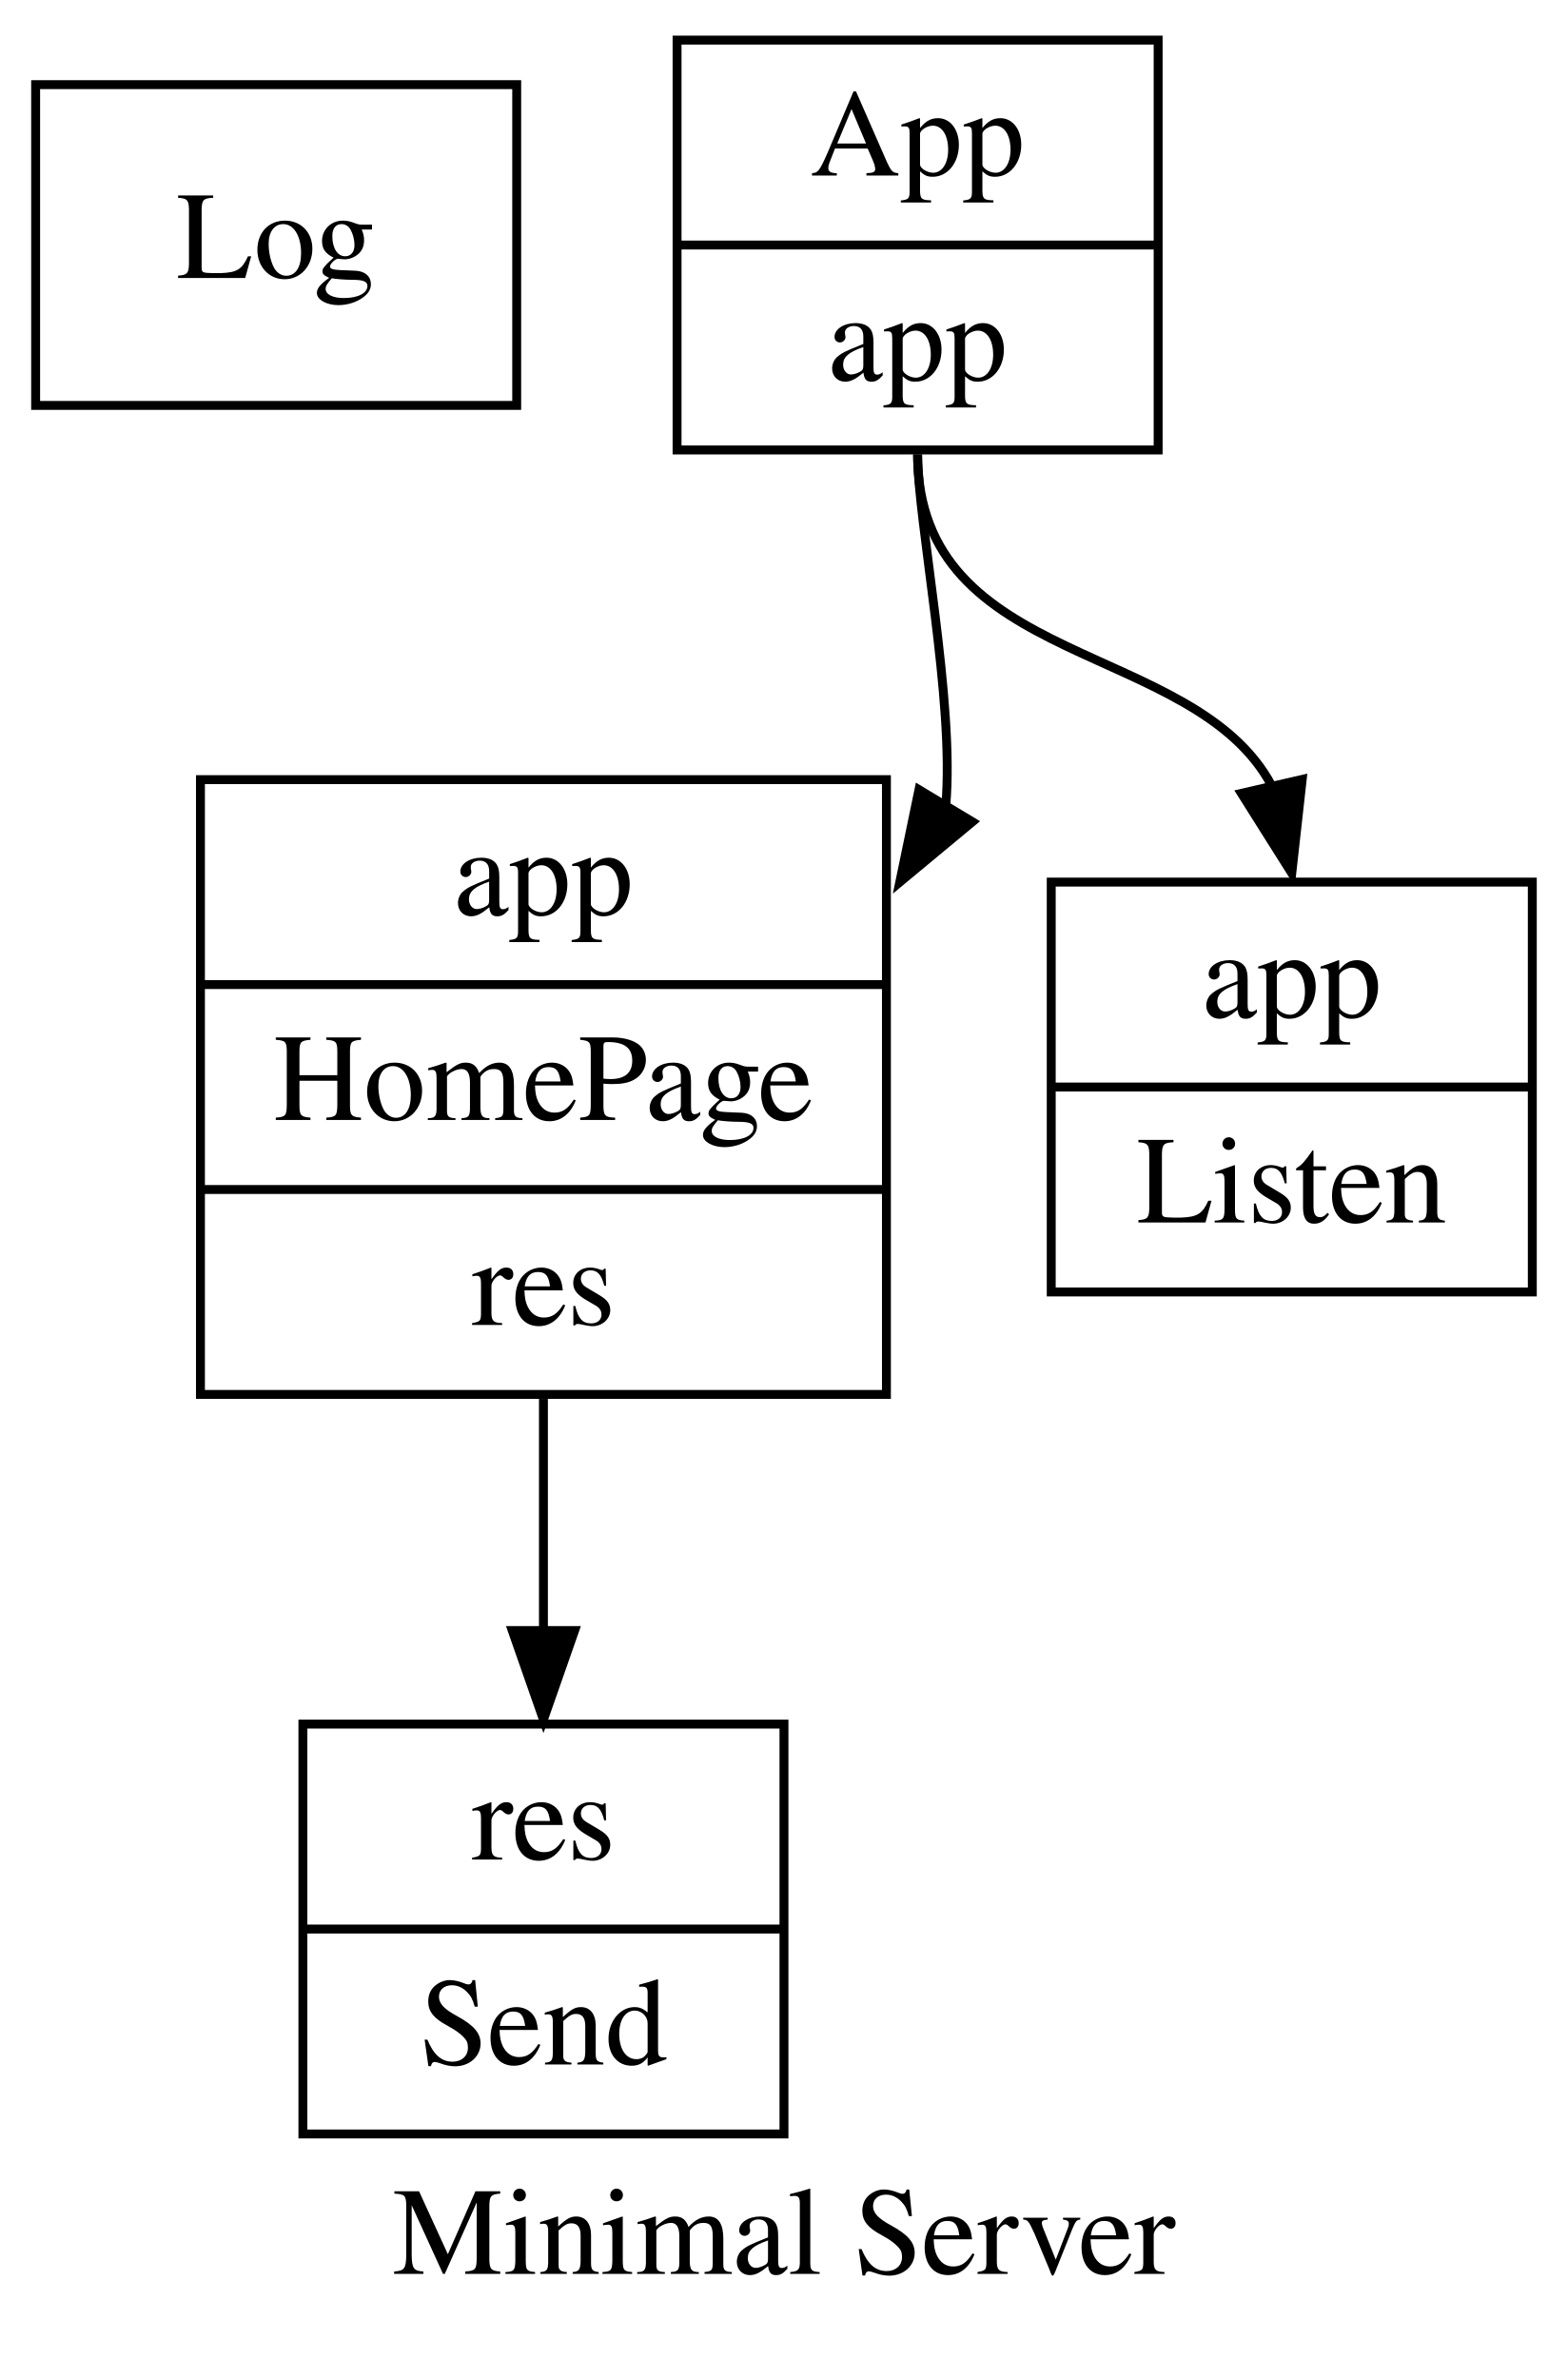
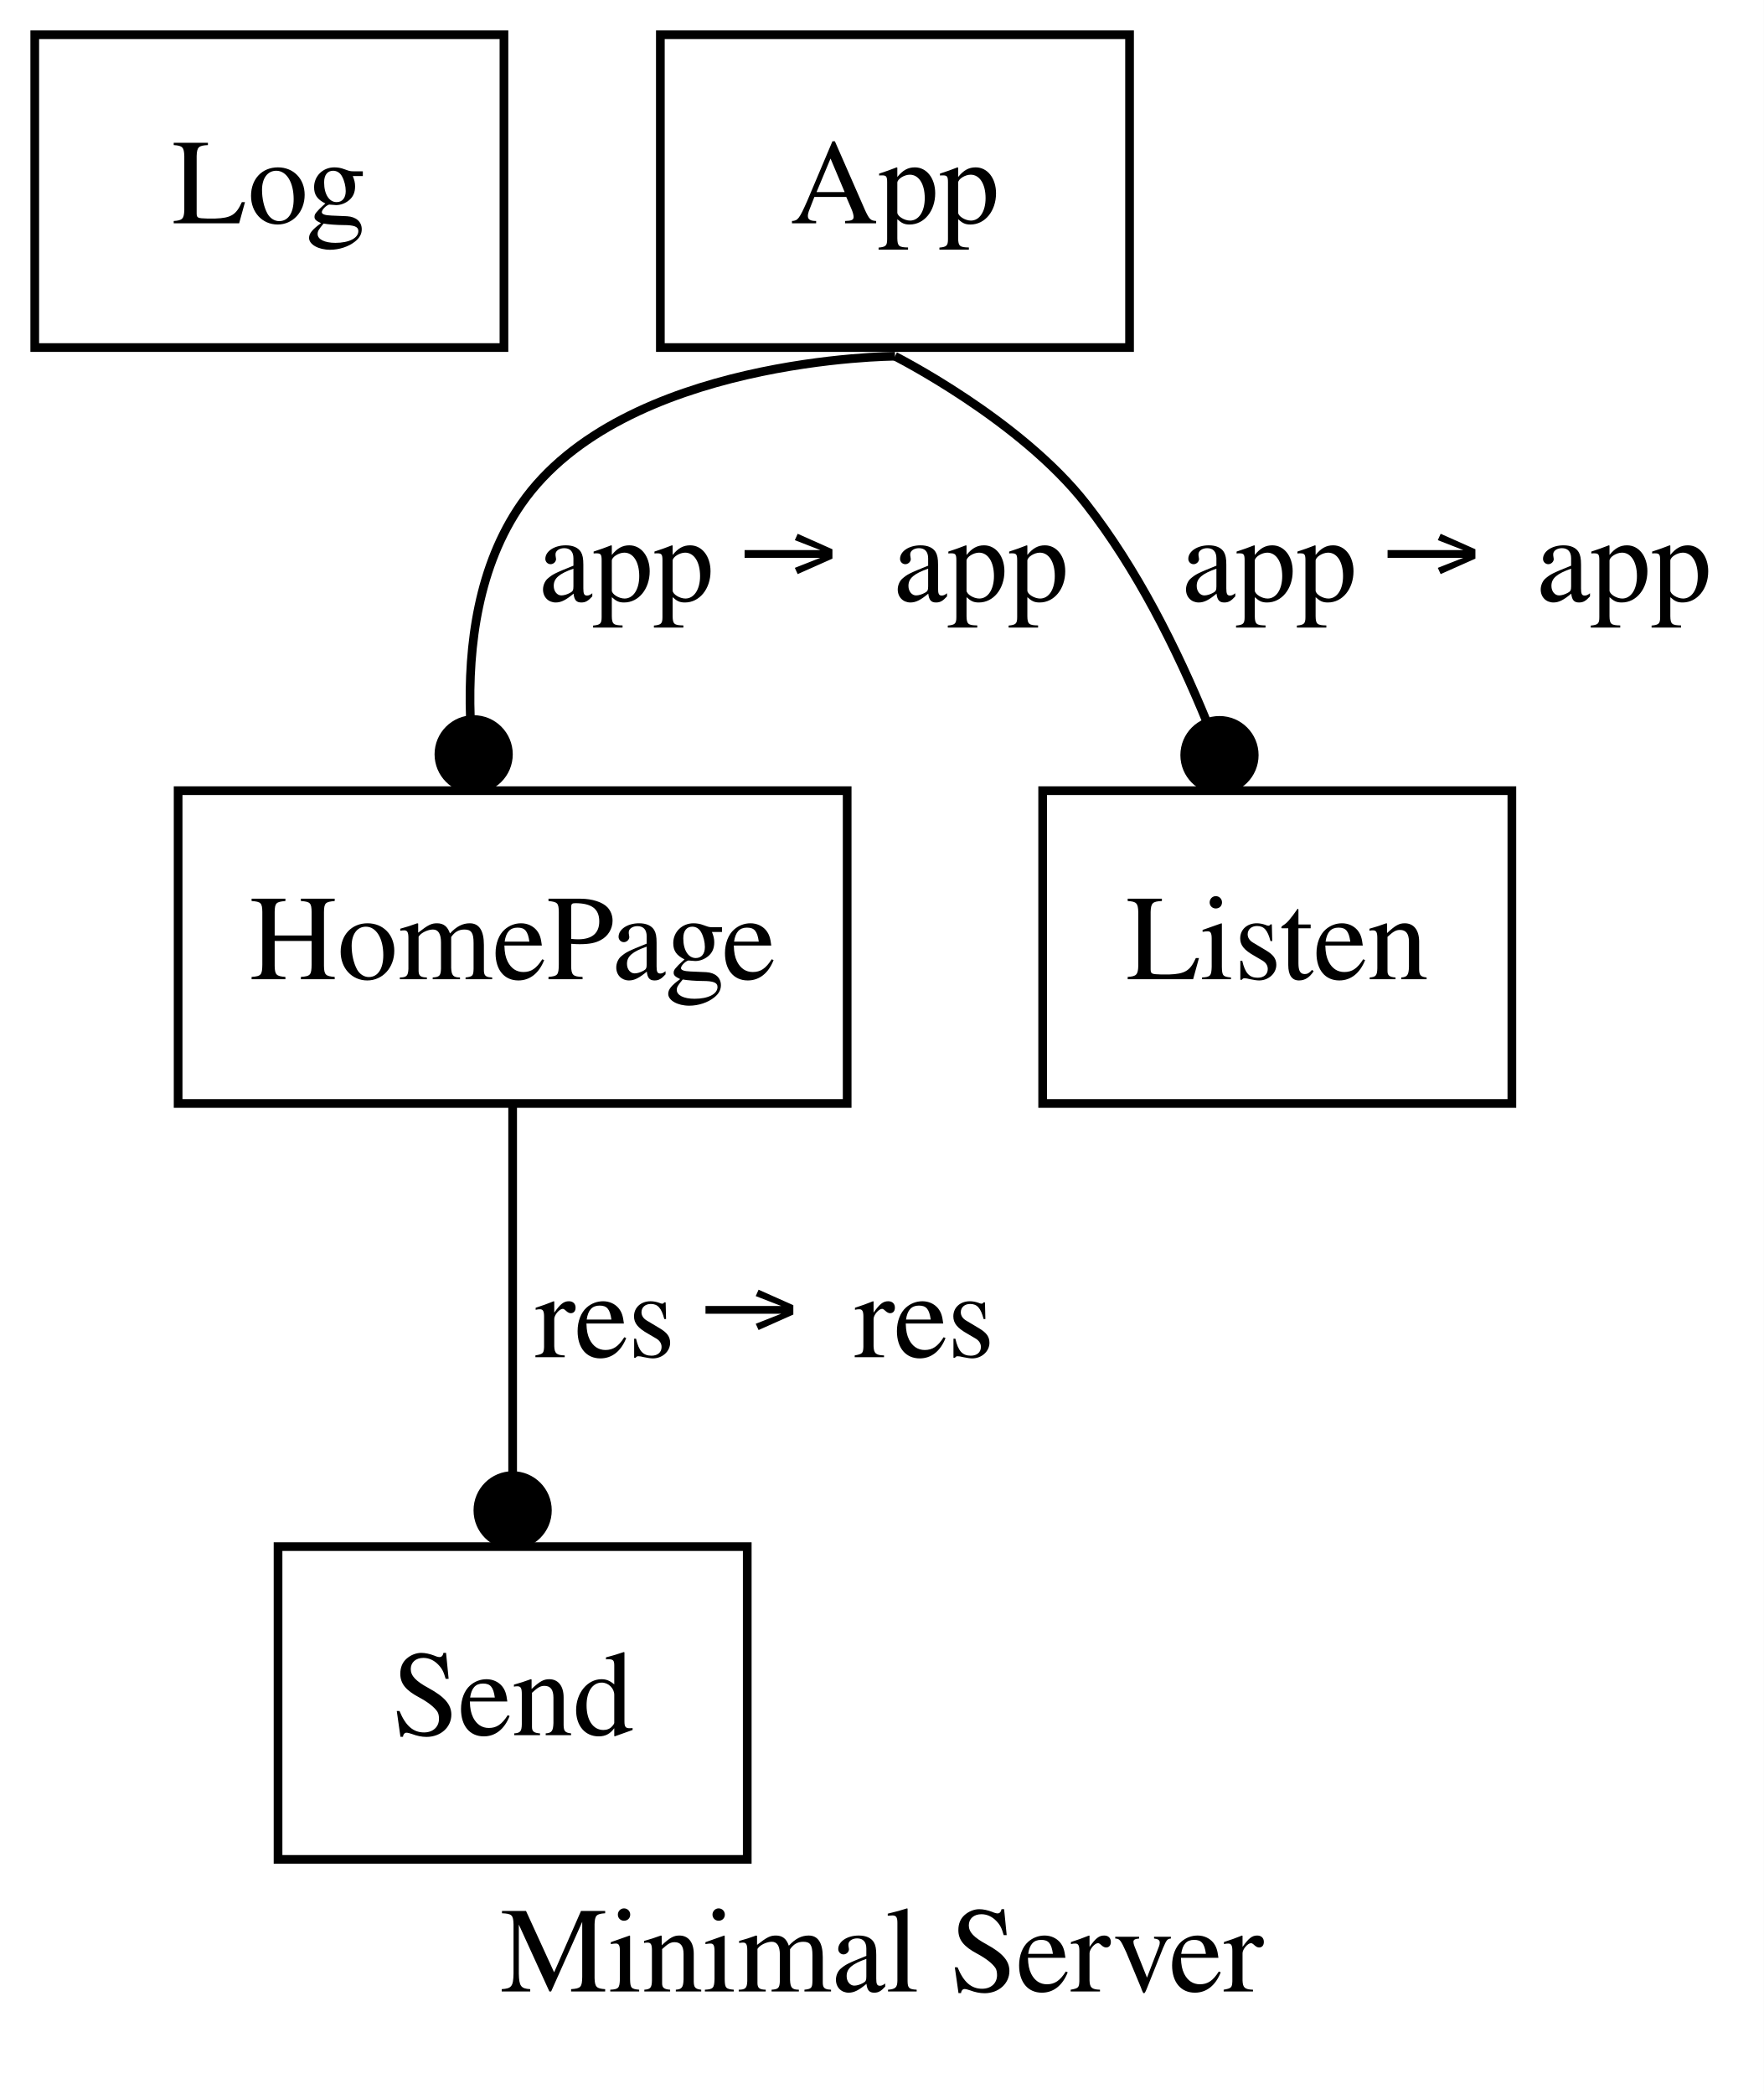
- <svg xmlns="http://www.w3.org/2000/svg" width="176pt" height="267pt" viewBox="0.00 0.00 176.00 267.00">
-   <g id="graph0" class="graph" transform="scale(1 1) rotate(0) translate(4 263)">
-     <polygon fill="white" stroke="none" points="-4,4 -4,-263 172,-263 172,4 -4,4" />
-     <text text-anchor="middle" x="84" y="-7.8" font-family="Times,serif" font-size="14.00">Minimal Server</text>
+ <svg xmlns="http://www.w3.org/2000/svg" width="203pt" height="241pt" viewBox="0.00 0.00 203.00 241.00">
+   <g id="graph0" class="graph" transform="scale(1 1) rotate(0) translate(4 237)">
+     <polygon fill="white" stroke="none" points="-4,4 -4,-237 199,-237 199,4 -4,4" />
+     <text text-anchor="middle" x="97.5" y="-7.8" font-family="Times,serif" font-size="14.00">Minimal Server</text>
    <g id="node1" class="node">
-       <polygon fill="none" stroke="black" points="0,-217.5 0,-253.5 54,-253.5 54,-217.5 0,-217.5" />
-       <text text-anchor="middle" x="27" y="-231.8" font-family="Times,serif" font-size="14.00">Log</text>
+       <polygon fill="none" stroke="black" points="54,-233 0,-233 0,-197 54,-197 54,-233" />
+       <text text-anchor="middle" x="27" y="-211.3" font-family="Times,serif" font-size="14.00">Log</text>
    </g>
    <g id="node2" class="node">
-       <polygon fill="none" stroke="black" points="18.5,-106.5 18.5,-175.5 95.5,-175.5 95.5,-106.5 18.5,-106.5" />
-       <text text-anchor="middle" x="57" y="-160.3" font-family="Times,serif" font-size="14.00">app</text>
-       <polyline fill="none" stroke="black" points="18.5,-152.5 95.5,-152.5 " />
-       <text text-anchor="middle" x="57" y="-137.3" font-family="Times,serif" font-size="14.00">HomePage</text>
-       <polyline fill="none" stroke="black" points="18.5,-129.5 95.5,-129.5 " />
-       <text text-anchor="middle" x="57" y="-114.3" font-family="Times,serif" font-size="14.00">res</text>
+       <polygon fill="none" stroke="black" points="93.5,-146 16.5,-146 16.5,-110 93.5,-110 93.5,-146" />
+       <text text-anchor="middle" x="55" y="-124.3" font-family="Times,serif" font-size="14.00">HomePage</text>
    </g>
    <g id="node4" class="node">
-       <polygon fill="none" stroke="black" points="30,-23.5 30,-69.5 84,-69.5 84,-23.5 30,-23.5" />
-       <text text-anchor="middle" x="57" y="-54.3" font-family="Times,serif" font-size="14.00">res</text>
-       <polyline fill="none" stroke="black" points="30,-46.5 84,-46.5 " />
-       <text text-anchor="middle" x="57" y="-31.3" font-family="Times,serif" font-size="14.00">Send</text>
+       <polygon fill="none" stroke="black" points="82,-59 28,-59 28,-23 82,-23 82,-59" />
+       <text text-anchor="middle" x="55" y="-37.3" font-family="Times,serif" font-size="14.00">Send</text>
    </g>
    <g id="edge1" class="edge">
-       <path fill="none" stroke="black" d="M57,-106C57,-94 57,-88.75 57,-80.125" />
-       <polygon fill="black" stroke="black" points="60.5,-80 57,-70 53.5,-80 60.5,-80" />
+       <path fill="none" stroke="black" d="M55,-109.799C55,-97.587 55,-80.992 55,-67.278" />
+       <ellipse fill="black" stroke="black" cx="55" cy="-63.175" rx="4" ry="4" />
+       <text text-anchor="middle" x="84" y="-80.8" font-family="Times,serif" font-size="14.00">res →  res</text>
    </g>
    <g id="node3" class="node">
-       <polygon fill="none" stroke="black" points="72,-212.5 72,-258.5 126,-258.5 126,-212.5 72,-212.5" />
-       <text text-anchor="middle" x="99" y="-243.3" font-family="Times,serif" font-size="14.00">App</text>
-       <polyline fill="none" stroke="black" points="72,-235.5 126,-235.5 " />
-       <text text-anchor="middle" x="99" y="-220.3" font-family="Times,serif" font-size="14.00">app</text>
+       <polygon fill="none" stroke="black" points="126,-233 72,-233 72,-197 126,-197 126,-233" />
+       <text text-anchor="middle" x="99" y="-211.3" font-family="Times,serif" font-size="14.00">App</text>
    </g>
    <g id="edge2" class="edge">
-       <path fill="none" stroke="black" d="M99,-212C99,-204.577 103.194,-184.27 102.162,-172.585" />
-       <polygon fill="black" stroke="black" points="105.152,-170.767 97,-164 99.153,-174.374 105.152,-170.767" />
+       <path fill="none" stroke="black" d="M99,-196C99,-196 67.725,-195.878 56,-179 51.096,-171.941 49.835,-162.864 50.134,-154.385" />
+       <ellipse fill="black" stroke="black" cx="50.514" cy="-150.187" rx="4" ry="4" />
+       <text text-anchor="middle" x="88.5" y="-167.8" font-family="Times,serif" font-size="14.00">app →  app</text>
    </g>
    <g id="node5" class="node">
-       <polygon fill="none" stroke="black" points="114,-118 114,-164 168,-164 168,-118 114,-118" />
-       <text text-anchor="middle" x="141" y="-148.8" font-family="Times,serif" font-size="14.00">app</text>
-       <polyline fill="none" stroke="black" points="114,-141 168,-141 " />
-       <text text-anchor="middle" x="141" y="-125.8" font-family="Times,serif" font-size="14.00">Listen</text>
+       <polygon fill="none" stroke="black" points="170,-146 116,-146 116,-110 170,-110 170,-146" />
+       <text text-anchor="middle" x="143" y="-124.3" font-family="Times,serif" font-size="14.00">Listen</text>
    </g>
    <g id="edge3" class="edge">
-       <path fill="none" stroke="black" d="M99,-212C99,-187.925 130.018,-191.207 138.742,-174.827" />
-       <polygon fill="black" stroke="black" points="142.172,-175.53 141,-165 135.349,-173.962 142.172,-175.53" />
+       <path fill="none" stroke="black" d="M99,-196C99,-196 113.388,-188.734 121,-179 126.815,-171.565 131.434,-162.353 134.908,-153.87" />
+       <ellipse fill="black" stroke="black" cx="136.35" cy="-150.093" rx="4" ry="4" />
+       <text text-anchor="middle" x="162.5" y="-167.8" font-family="Times,serif" font-size="14.00">app →  app</text>
    </g>
  </g>
</svg>
